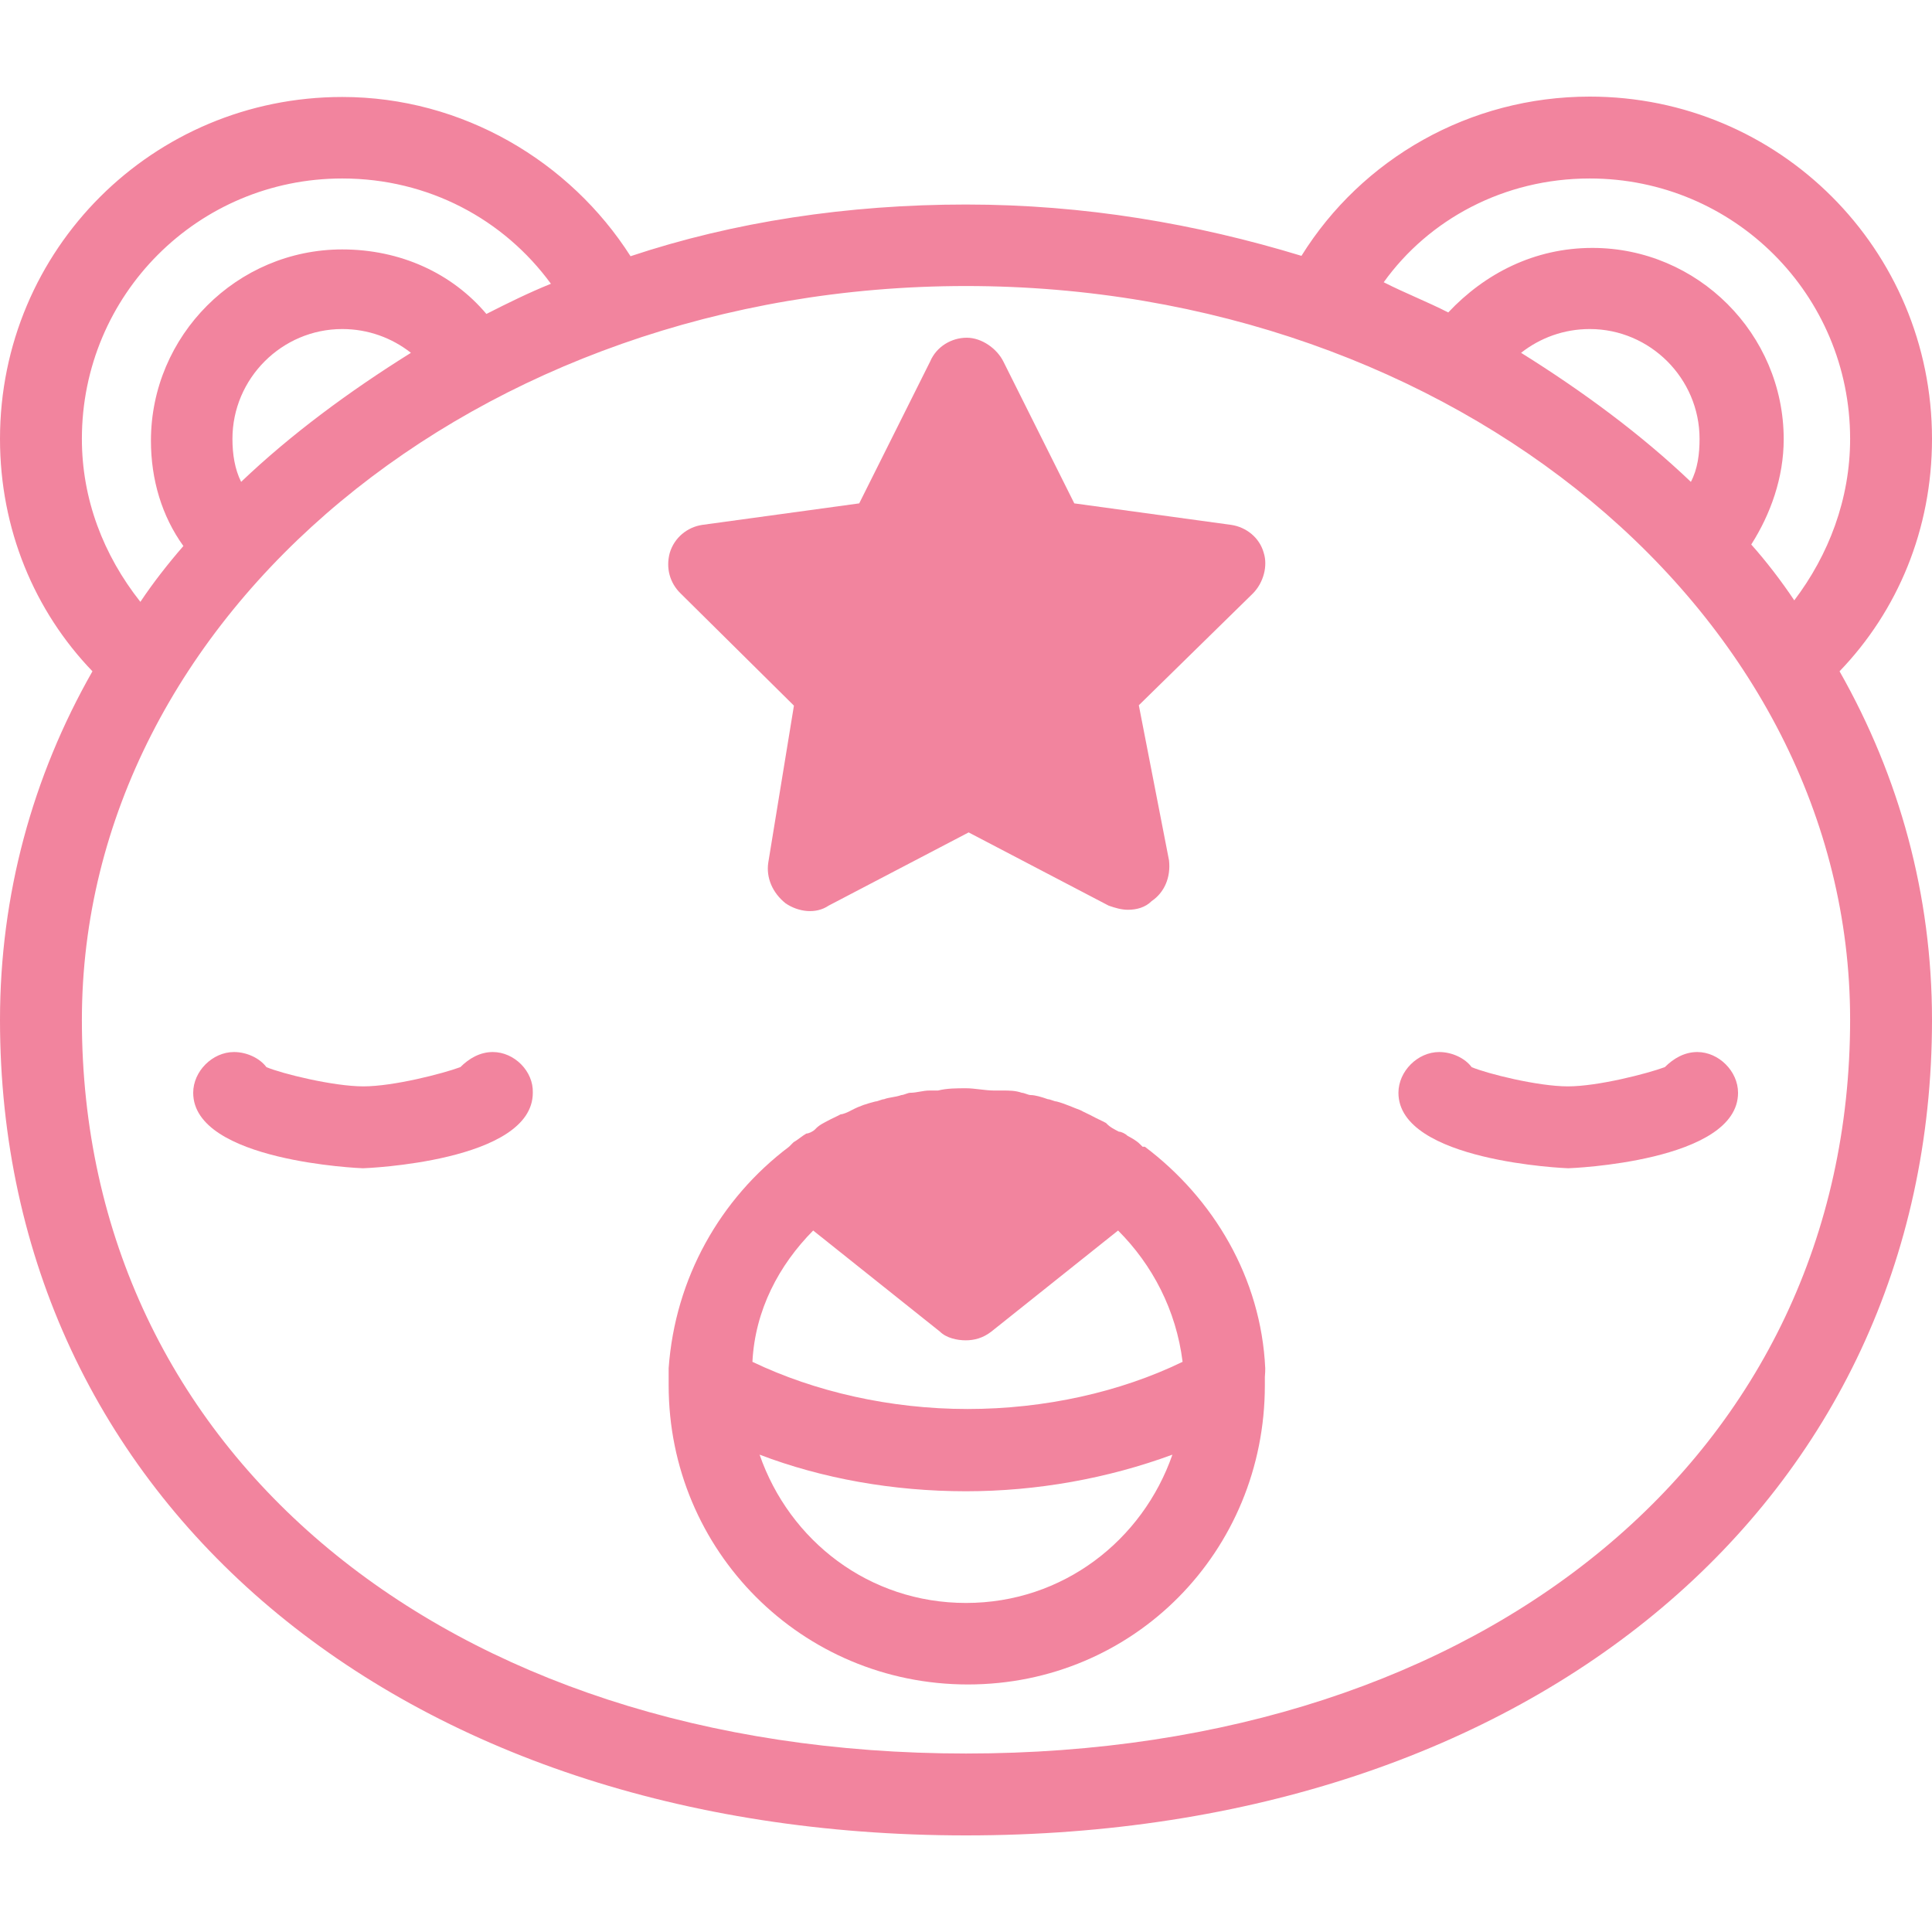
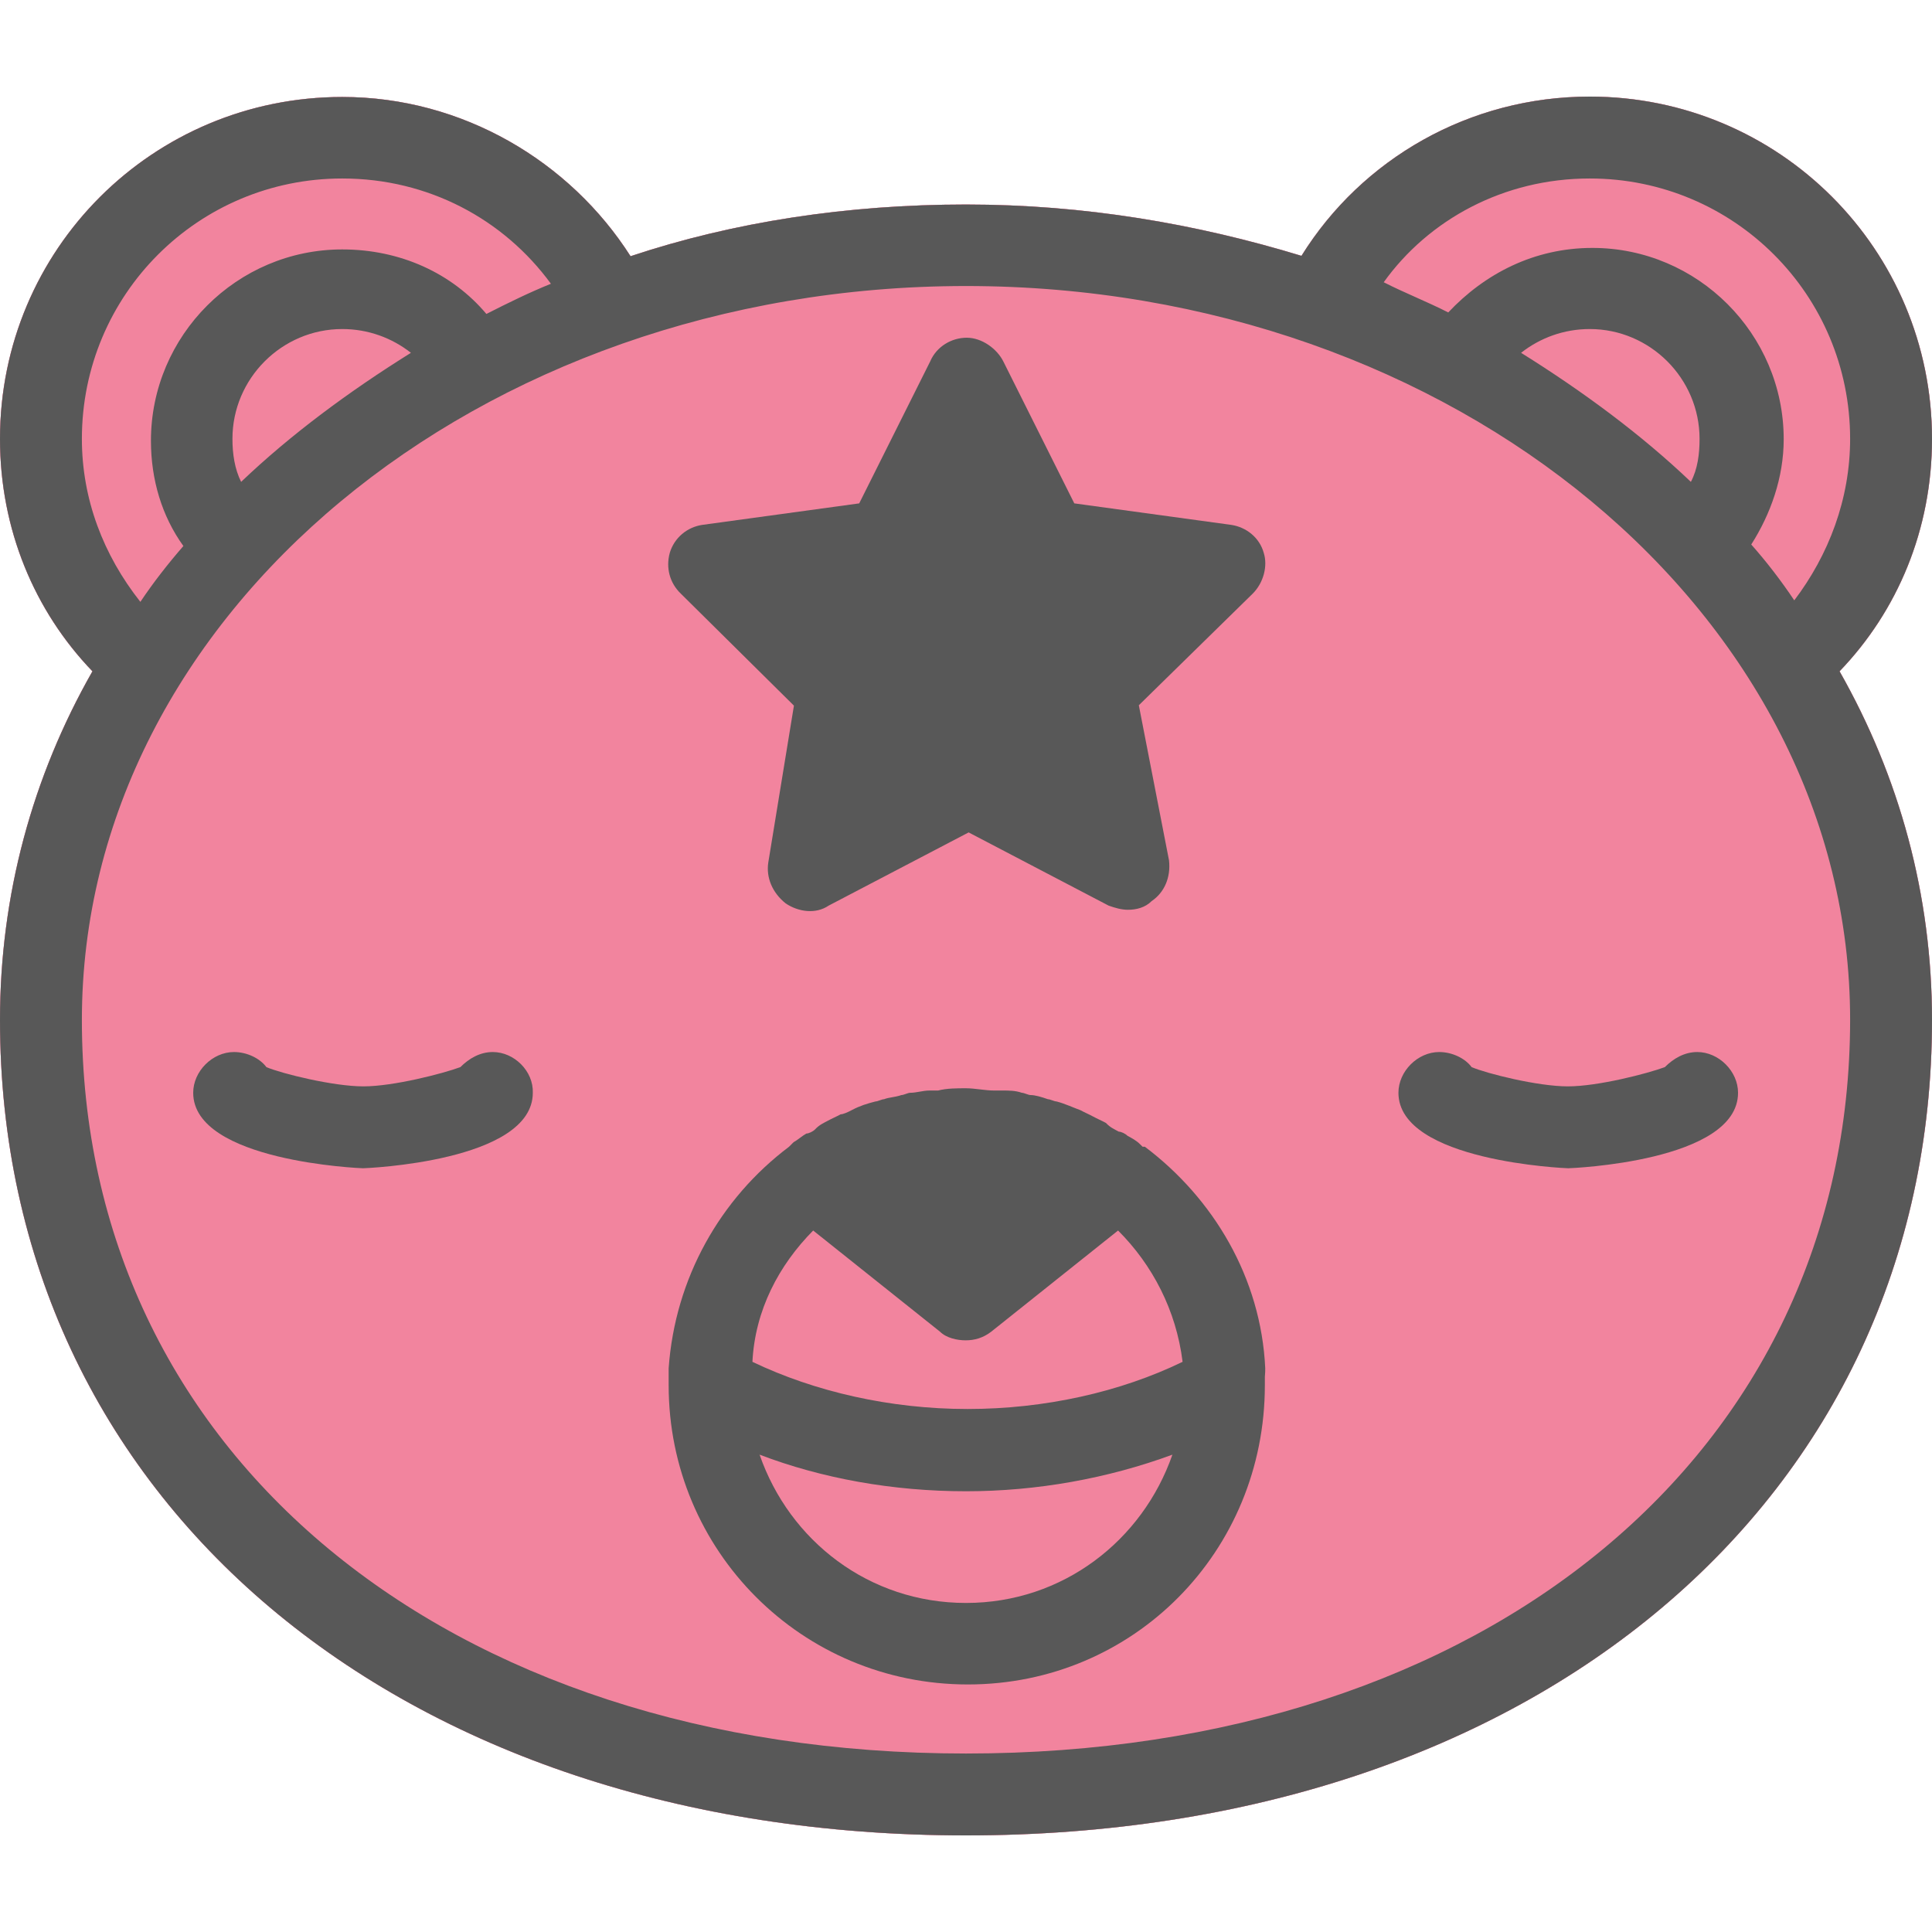
- <svg xmlns="http://www.w3.org/2000/svg" version="1.1" id="Layer_1" x="0px" y="0px" viewBox="0 0 512 512" style="enable-background:new 0 0 512 512;" xml:space="preserve">
+ <svg xmlns="http://www.w3.org/2000/svg" version="1.1" x="0px" y="0px" viewBox="0 0 512 512" style="enable-background:new 0 0 512 512;" xml:space="preserve">
  <style type="text/css">
	.st0{fill:#F2849E;}
+ 	.st1{fill:#585858;}
</style>
-   <g>
-     <path class="st0" d="M512,116.3c0-50.2-40.5-90.7-90.7-90.7c-31.9,0-60.4,16.5-76.4,42.2C317,59.3,287.4,54.2,256,54.2   s-61.6,4.6-88.9,13.7c-16-25.1-44.5-42.2-76.4-42.2C40.5,25.7,0,66.1,0,116.3c0,23.9,9.1,45.6,24.5,61.6C8.6,205.8,0,237.2,0,270.3   c0,127.1,105.5,216.1,256,216.1s256-88.9,256-216.1c0-33.1-8.6-64.4-24.5-92.4C502.9,161.9,512,140.3,512,116.3z M421.3,47.3   c38.2,0,69,30.8,69,69c0,16-5.7,30.8-14.8,42.8c-3.4-5.1-7.4-10.3-11.4-14.8c5.1-8,8.6-17.7,8.6-27.9c0-27.9-22.8-50.7-50.7-50.7   c-15.4,0-28.5,6.8-38.2,17.1c-5.7-2.9-11.4-5.1-17.1-8C378.6,58.2,398.5,47.3,421.3,47.3z M448.1,127.7   c-13.1-12.5-28.5-23.9-45-34.2c5.1-4,11.4-6.3,18.2-6.3c16,0,29.1,13.1,29.1,29.1C450.4,120.3,449.9,124.3,448.1,127.7z    M21.7,116.3c0-38.2,30.8-69,69-69c22.8,0,42.8,10.8,55.3,27.9c-5.7,2.3-11.4,5.1-17.1,8c-9.1-10.8-22.8-17.1-38.2-17.1   c-27.9,0-50.7,22.8-50.7,50.7c0,10.3,2.9,20,8.6,27.9c-4,4.6-8,9.7-11.4,14.8C27.4,147.1,21.7,132.3,21.7,116.3z M63.9,127.7   c-1.7-3.4-2.3-7.4-2.3-11.4c0-16,13.1-29.1,29.1-29.1c6.8,0,13.1,2.3,18.2,6.3C92.4,103.8,77,115.2,63.9,127.7z M256,464.7   c-138,0-234.3-79.8-234.3-194.4C21.7,163.1,126.6,75.8,256,75.8s234.3,87.2,234.3,194.4C490.3,384.9,394,464.7,256,464.7z" />
-     <path class="st0" d="M210.4,187l-6.8,41.6c-0.6,4,1.1,8,4.6,10.8c3.4,2.3,8,2.9,11.4,0.6l37.1-19.4l37.1,19.4   c1.7,0.6,3.4,1.1,5.1,1.1c2.3,0,4.6-0.6,6.3-2.3c3.4-2.3,5.1-6.3,4.6-10.8l-8-41.1l30.2-29.6c2.9-2.9,4-7.4,2.9-10.8   c-1.1-4-4.6-6.8-8.6-7.4l-41.6-5.7l-18.8-37.6c-1.7-3.4-5.7-6.3-9.7-6.3c-4,0-8,2.3-9.7,6.3l-18.8,37.6l-41.6,5.7   c-4,0.6-7.4,3.4-8.6,7.4c-1.1,4,0,8,2.9,10.8L210.4,187z" />
-     <path class="st0" d="M130.6,278.8c-3.4,0-6.3,1.7-8.6,4c-4.6,1.7-17.7,5.1-25.7,5.1s-21.7-3.4-25.7-5.1c-1.7-2.3-5.1-4-8.6-4   c-5.7,0-10.8,5.1-10.8,10.8c0,18.2,44.5,20,45,20s45-1.7,45-20C141.4,283.9,136.3,278.8,130.6,278.8z" />
-     <path class="st0" d="M390,282.8c-1.7-2.3-5.1-4-8.6-4c-5.7,0-10.8,5.1-10.8,10.8c0,18.2,44.5,20,45,20s45-1.7,45-20   c0-5.7-5.1-10.8-10.8-10.8c-3.4,0-6.3,1.7-8.6,4c-4.6,1.7-17.7,5.1-25.7,5.1S394,284.5,390,282.8z" />
-     <path class="st0" d="M335.3,362.6c-1.1-23.9-13.7-45-31.9-58.7c0,0,0,0-0.6,0l-0.6-0.6c-1.1-1.1-2.3-1.7-3.4-2.3   c-0.6-0.6-1.7-1.1-2.3-1.1c-1.1-0.6-2.3-1.1-3.4-2.3c-1.1-0.6-2.3-1.1-3.4-1.7c-1.1-0.6-2.3-1.1-3.4-1.7c-1.7-0.6-4-1.7-6.3-2.3   c-0.6,0-1.7-0.6-2.3-0.6c-1.7-0.6-3.4-1.1-4.6-1.1c-0.6,0-1.7-0.6-2.3-0.6c-1.7-0.6-3.4-0.6-5.1-0.6c-0.6,0-1.7,0-2.3,0   c-2.3,0-5.1-0.6-7.4-0.6s-5.1,0-7.4,0.6c-0.6,0-1.7,0-2.3,0c-1.7,0-3.4,0.6-5.1,0.6c-0.6,0-1.7,0.6-2.3,0.6   c-1.7,0.6-3.4,0.6-4.6,1.1c-0.6,0-1.7,0.6-2.3,0.6c-2.3,0.6-4,1.1-6.3,2.3c-1.1,0.6-2.3,1.1-2.9,1.1c-1.1,0.6-2.3,1.1-3.4,1.7   c-1.1,0.6-2.3,1.1-3.4,2.3c-0.6,0.6-1.7,1.1-2.3,1.1c-1.1,0.6-2.3,1.7-3.4,2.3l-0.6,0.6c0,0,0,0-0.6,0.6   c-18.2,13.7-30.2,34.8-31.9,58.7c0,0.6,0,1.7,0,2.3c0,0.6,0,1.1,0,1.1c0,0.6,0,0.6,0,1.1c0,43.9,35.3,79.3,79.3,79.3   s78.7-35.3,78.7-79.3c0-0.6,0-0.6,0-1.1s0-1.1,0-1.1C335.3,363.8,335.3,363.2,335.3,362.6z M215.5,326.1l33.6,26.8   c1.7,1.7,4.6,2.3,6.8,2.3c2.3,0,4.6-0.6,6.8-2.3l33.6-26.8c9.1,9.1,15.4,21.1,17.1,34.8c-16.5,8-36.5,12.5-57,12.5   s-40.5-4.6-57-12.5C200.1,347.2,206.4,335.3,215.5,326.1z M256,424.8c-25.7,0-46.8-16.5-54.7-39.3c16.5,6.3,35.3,9.7,54.7,9.7   c18.8,0,37.6-3.4,54.7-9.7C302.8,408.2,281.7,424.8,256,424.8z" />
+   <g id="Layer_1">
+     <g>
+       <path class="st0" d="M512,116.3c0-50.2-40.5-90.7-90.7-90.7c-31.9,0-60.4,16.5-76.4,42.2C317,59.3,287.4,54.2,256,54.2    s-61.6,4.6-88.9,13.7c-16-25.1-44.5-42.2-76.4-42.2C40.5,25.7,0,66.1,0,116.3c0,23.9,9.1,45.6,24.5,61.6    C8.6,205.8,0,237.2,0,270.3c0,127.1,105.5,216.1,256,216.1s256-88.9,256-216.1c0-33.1-8.6-64.4-24.5-92.4    C502.9,161.9,512,140.3,512,116.3z M421.3,47.3c38.2,0,69,30.8,69,69c0,16-5.7,30.8-14.8,42.8c-3.4-5.1-7.4-10.3-11.4-14.8    c5.1-8,8.6-17.7,8.6-27.9c0-27.9-22.8-50.7-50.7-50.7c-15.4,0-28.5,6.8-38.2,17.1c-5.7-2.9-11.4-5.1-17.1-8    C378.6,58.2,398.5,47.3,421.3,47.3z M448.1,127.7c-13.1-12.5-28.5-23.9-45-34.2c5.1-4,11.4-6.3,18.2-6.3c16,0,29.1,13.1,29.1,29.1    C450.4,120.3,449.9,124.3,448.1,127.7z M21.7,116.3c0-38.2,30.8-69,69-69c22.8,0,42.8,10.8,55.3,27.9c-5.7,2.3-11.4,5.1-17.1,8    c-9.1-10.8-22.8-17.1-38.2-17.1c-27.9,0-50.7,22.8-50.7,50.7c0,10.3,2.9,20,8.6,27.9c-4,4.6-8,9.7-11.4,14.8    C27.4,147.1,21.7,132.3,21.7,116.3z M63.9,127.7c-1.7-3.4-2.3-7.4-2.3-11.4c0-16,13.1-29.1,29.1-29.1c6.8,0,13.1,2.3,18.2,6.3    C92.4,103.8,77,115.2,63.9,127.7z M256,464.7c-138,0-234.3-79.8-234.3-194.4C21.7,163.1,126.6,75.8,256,75.8    s234.3,87.2,234.3,194.4C490.3,384.9,394,464.7,256,464.7z" />
+       <path class="st0" d="M210.4,187l-6.8,41.6c-0.6,4,1.1,8,4.6,10.8c3.4,2.3,8,2.9,11.4,0.6l37.1-19.4l37.1,19.4    c1.7,0.6,3.4,1.1,5.1,1.1c2.3,0,4.6-0.6,6.3-2.3c3.4-2.3,5.1-6.3,4.6-10.8l-8-41.1l30.2-29.6c2.9-2.9,4-7.4,2.9-10.8    c-1.1-4-4.6-6.8-8.6-7.4l-41.6-5.7l-18.8-37.6c-1.7-3.4-5.7-6.3-9.7-6.3c-4,0-8,2.3-9.7,6.3l-18.8,37.6l-41.6,5.7    c-4,0.6-7.4,3.4-8.6,7.4c-1.1,4,0,8,2.9,10.8L210.4,187z" />
+       <path class="st0" d="M130.6,278.8c-3.4,0-6.3,1.7-8.6,4c-4.6,1.7-17.7,5.1-25.7,5.1s-21.7-3.4-25.7-5.1c-1.7-2.3-5.1-4-8.6-4    c-5.7,0-10.8,5.1-10.8,10.8c0,18.2,44.5,20,45,20s45-1.7,45-20C141.4,283.9,136.3,278.8,130.6,278.8z" />
+       <path class="st0" d="M390,282.8c-1.7-2.3-5.1-4-8.6-4c-5.7,0-10.8,5.1-10.8,10.8c0,18.2,44.5,20,45,20s45-1.7,45-20    c0-5.7-5.1-10.8-10.8-10.8c-3.4,0-6.3,1.7-8.6,4c-4.6,1.7-17.7,5.1-25.7,5.1S394,284.5,390,282.8z" />
+       <path class="st0" d="M335.3,362.6c-1.1-23.9-13.7-45-31.9-58.7c0,0,0,0-0.6,0l-0.6-0.6c-1.1-1.1-2.3-1.7-3.4-2.3    c-0.6-0.6-1.7-1.1-2.3-1.1c-1.1-0.6-2.3-1.1-3.4-2.3c-1.1-0.6-2.3-1.1-3.4-1.7c-1.1-0.6-2.3-1.1-3.4-1.7c-1.7-0.6-4-1.7-6.3-2.3    c-0.6,0-1.7-0.6-2.3-0.6c-1.7-0.6-3.4-1.1-4.6-1.1c-0.6,0-1.7-0.6-2.3-0.6c-1.7-0.6-3.4-0.6-5.1-0.6c-0.6,0-1.7,0-2.3,0    c-2.3,0-5.1-0.6-7.4-0.6s-5.1,0-7.4,0.6c-0.6,0-1.7,0-2.3,0c-1.7,0-3.4,0.6-5.1,0.6c-0.6,0-1.7,0.6-2.3,0.6    c-1.7,0.6-3.4,0.6-4.6,1.1c-0.6,0-1.7,0.6-2.3,0.6c-2.3,0.6-4,1.1-6.3,2.3c-1.1,0.6-2.3,1.1-2.9,1.1c-1.1,0.6-2.3,1.1-3.4,1.7    c-1.1,0.6-2.3,1.1-3.4,2.3c-0.6,0.6-1.7,1.1-2.3,1.1c-1.1,0.6-2.3,1.7-3.4,2.3l-0.6,0.6c0,0,0,0-0.6,0.6    c-18.2,13.7-30.2,34.8-31.9,58.7c0,0.6,0,1.7,0,2.3c0,0.6,0,1.1,0,1.1c0,0.6,0,0.6,0,1.1c0,43.9,35.3,79.3,79.3,79.3    s78.7-35.3,78.7-79.3c0-0.6,0-0.6,0-1.1s0-1.1,0-1.1C335.3,363.8,335.3,363.2,335.3,362.6z M215.5,326.1l33.6,26.8    c1.7,1.7,4.6,2.3,6.8,2.3c2.3,0,4.6-0.6,6.8-2.3l33.6-26.8c9.1,9.1,15.4,21.1,17.1,34.8c-16.5,8-36.5,12.5-57,12.5    s-40.5-4.6-57-12.5C200.1,347.2,206.4,335.3,215.5,326.1z M256,424.8c-25.7,0-46.8-16.5-54.7-39.3c16.5,6.3,35.3,9.7,54.7,9.7    c18.8,0,37.6-3.4,54.7-9.7C302.8,408.2,281.7,424.8,256,424.8z" />
+     </g>
+     <g>
+       <path class="st0" d="M512,116.3c0-50.2-40.5-90.7-90.7-90.7c-31.9,0-60.4,16.5-76.4,42.2C317,59.3,287.4,54.2,256,54.2    s-61.6,4.6-88.9,13.7c-16-25.1-44.5-42.2-76.4-42.2C40.5,25.7,0,66.1,0,116.3c0,23.9,9.1,45.6,24.5,61.6    C8.6,205.8,0,237.2,0,270.3c0,127.1,105.5,216.1,256,216.1s256-88.9,256-216.1c0-33.1-8.6-64.4-24.5-92.4    C502.9,161.9,512,140.3,512,116.3z" />
+       <path class="st0" d="M210.4,187l-6.8,41.6c-0.6,4,1.1,8,4.6,10.8c3.4,2.3,8,2.9,11.4,0.6l37.1-19.4l37.1,19.4    c1.7,0.6,3.4,1.1,5.1,1.1c2.3,0,4.6-0.6,6.3-2.3c3.4-2.3,5.1-6.3,4.6-10.8l-8-41.1l30.2-29.6c2.9-2.9,4-7.4,2.9-10.8    c-1.1-4-4.6-6.8-8.6-7.4l-41.6-5.7l-18.8-37.6c-1.7-3.4-5.7-6.3-9.7-6.3c-4,0-8,2.3-9.7,6.3l-18.8,37.6l-41.6,5.7    c-4,0.6-7.4,3.4-8.6,7.4c-1.1,4,0,8,2.9,10.8L210.4,187z" />
+       <path class="st0" d="M130.6,278.8c-3.4,0-6.3,1.7-8.6,4c-4.6,1.7-17.7,5.1-25.7,5.1s-21.7-3.4-25.7-5.1c-1.7-2.3-5.1-4-8.6-4    c-5.7,0-10.8,5.1-10.8,10.8c0,18.2,44.5,20,45,20s45-1.7,45-20C141.4,283.9,136.3,278.8,130.6,278.8z" />
+       <path class="st0" d="M390,282.8c-1.7-2.3-5.1-4-8.6-4c-5.7,0-10.8,5.1-10.8,10.8c0,18.2,44.5,20,45,20s45-1.7,45-20    c0-5.7-5.1-10.8-10.8-10.8c-3.4,0-6.3,1.7-8.6,4c-4.6,1.7-17.7,5.1-25.7,5.1S394,284.5,390,282.8z" />
+       <path class="st0" d="M335.3,362.6c-1.1-23.9-13.7-45-31.9-58.7c0,0,0,0-0.6,0l-0.6-0.6c-1.1-1.1-2.3-1.7-3.4-2.3    c-0.6-0.6-1.7-1.1-2.3-1.1c-1.1-0.6-2.3-1.1-3.4-2.3c-1.1-0.6-2.3-1.1-3.4-1.7c-1.1-0.6-2.3-1.1-3.4-1.7c-1.7-0.6-4-1.7-6.3-2.3    c-0.6,0-1.7-0.6-2.3-0.6c-1.7-0.6-3.4-1.1-4.6-1.1c-0.6,0-1.7-0.6-2.3-0.6c-1.7-0.6-3.4-0.6-5.1-0.6c-0.6,0-1.7,0-2.3,0    c-2.3,0-5.1-0.6-7.4-0.6s-5.1,0-7.4,0.6c-0.6,0-1.7,0-2.3,0c-1.7,0-3.4,0.6-5.1,0.6c-0.6,0-1.7,0.6-2.3,0.6    c-1.7,0.6-3.4,0.6-4.6,1.1c-0.6,0-1.7,0.6-2.3,0.6c-2.3,0.6-4,1.1-6.3,2.3c-1.1,0.6-2.3,1.1-2.9,1.1c-1.1,0.6-2.3,1.1-3.4,1.7    c-1.1,0.6-2.3,1.1-3.4,2.3c-0.6,0.6-1.7,1.1-2.3,1.1c-1.1,0.6-2.3,1.7-3.4,2.3l-0.6,0.6c0,0,0,0-0.6,0.6    c-18.2,13.7-30.2,34.8-31.9,58.7c0,0.6,0,1.7,0,2.3c0,0.6,0,1.1,0,1.1c0,0.6,0,0.6,0,1.1c0,43.9,35.3,79.3,79.3,79.3    s78.7-35.3,78.7-79.3c0-0.6,0-0.6,0-1.1s0-1.1,0-1.1C335.3,363.8,335.3,363.2,335.3,362.6z M215.5,326.1l33.6,26.8    c1.7,1.7,4.6,2.3,6.8,2.3c2.3,0,4.6-0.6,6.8-2.3l33.6-26.8c9.1,9.1,15.4,21.1,17.1,34.8c-16.5,8-36.5,12.5-57,12.5    s-40.5-4.6-57-12.5C200.1,347.2,206.4,335.3,215.5,326.1z M256,424.8c-25.7,0-46.8-16.5-54.7-39.3c16.5,6.3,35.3,9.7,54.7,9.7    c18.8,0,37.6-3.4,54.7-9.7C302.8,408.2,281.7,424.8,256,424.8z" />
+     </g>
+   </g>
+   <g id="Layer_2">
+     <g>
+       <path class="st1" d="M512,116.3c0-50.2-40.5-90.7-90.7-90.7c-31.9,0-60.4,16.5-76.4,42.2C317,59.3,287.4,54.2,256,54.2    s-61.6,4.6-88.9,13.7c-16-25.1-44.5-42.2-76.4-42.2C40.5,25.7,0,66.1,0,116.3c0,23.9,9.1,45.6,24.5,61.6    C8.6,205.8,0,237.2,0,270.3c0,127.1,105.5,216.1,256,216.1s256-88.9,256-216.1c0-33.1-8.6-64.4-24.5-92.4    C502.9,161.9,512,140.3,512,116.3z M421.3,47.3c38.2,0,69,30.8,69,69c0,16-5.7,30.8-14.8,42.8c-3.4-5.1-7.4-10.3-11.4-14.8    c5.1-8,8.6-17.7,8.6-27.9c0-27.9-22.8-50.7-50.7-50.7c-15.4,0-28.5,6.8-38.2,17.1c-5.7-2.9-11.4-5.1-17.1-8    C378.6,58.2,398.5,47.3,421.3,47.3z M448.1,127.7c-13.1-12.5-28.5-23.9-45-34.2c5.1-4,11.4-6.3,18.2-6.3c16,0,29.1,13.1,29.1,29.1    C450.4,120.3,449.9,124.3,448.1,127.7z M21.7,116.3c0-38.2,30.8-69,69-69c22.8,0,42.8,10.8,55.3,27.9c-5.7,2.3-11.4,5.1-17.1,8    c-9.1-10.8-22.8-17.1-38.2-17.1c-27.9,0-50.7,22.8-50.7,50.7c0,10.3,2.9,20,8.6,27.9c-4,4.6-8,9.7-11.4,14.8    C27.4,147.1,21.7,132.3,21.7,116.3z M63.9,127.7c-1.7-3.4-2.3-7.4-2.3-11.4c0-16,13.1-29.1,29.1-29.1c6.8,0,13.1,2.3,18.2,6.3    C92.4,103.8,77,115.2,63.9,127.7z M256,464.7c-138,0-234.3-79.8-234.3-194.4C21.7,163.1,126.6,75.8,256,75.8    s234.3,87.2,234.3,194.4C490.3,384.9,394,464.7,256,464.7z" />
+       <path class="st1" d="M210.4,187l-6.8,41.6c-0.6,4,1.1,8,4.6,10.8c3.4,2.3,8,2.9,11.4,0.6l37.1-19.4l37.1,19.4    c1.7,0.6,3.4,1.1,5.1,1.1c2.3,0,4.6-0.6,6.3-2.3c3.4-2.3,5.1-6.3,4.6-10.8l-8-41.1l30.2-29.6c2.9-2.9,4-7.4,2.9-10.8    c-1.1-4-4.6-6.8-8.6-7.4l-41.6-5.7l-18.8-37.6c-1.7-3.4-5.7-6.3-9.7-6.3c-4,0-8,2.3-9.7,6.3l-18.8,37.6l-41.6,5.7    c-4,0.6-7.4,3.4-8.6,7.4c-1.1,4,0,8,2.9,10.8L210.4,187z" />
+       <path class="st1" d="M130.6,278.8c-3.4,0-6.3,1.7-8.6,4c-4.6,1.7-17.7,5.1-25.7,5.1s-21.7-3.4-25.7-5.1c-1.7-2.3-5.1-4-8.6-4    c-5.7,0-10.8,5.1-10.8,10.8c0,18.2,44.5,20,45,20s45-1.7,45-20C141.4,283.9,136.3,278.8,130.6,278.8z" />
+       <path class="st1" d="M390,282.8c-1.7-2.3-5.1-4-8.6-4c-5.7,0-10.8,5.1-10.8,10.8c0,18.2,44.5,20,45,20s45-1.7,45-20    c0-5.7-5.1-10.8-10.8-10.8c-3.4,0-6.3,1.7-8.6,4c-4.6,1.7-17.7,5.1-25.7,5.1S394,284.5,390,282.8z" />
+       <path class="st1" d="M335.3,362.6c-1.1-23.9-13.7-45-31.9-58.7c0,0,0,0-0.6,0l-0.6-0.6c-1.1-1.1-2.3-1.7-3.4-2.3    c-0.6-0.6-1.7-1.1-2.3-1.1c-1.1-0.6-2.3-1.1-3.4-2.3c-1.1-0.6-2.3-1.1-3.4-1.7c-1.1-0.6-2.3-1.1-3.4-1.7c-1.7-0.6-4-1.7-6.3-2.3    c-0.6,0-1.7-0.6-2.3-0.6c-1.7-0.6-3.4-1.1-4.6-1.1c-0.6,0-1.7-0.6-2.3-0.6c-1.7-0.6-3.4-0.6-5.1-0.6c-0.6,0-1.7,0-2.3,0    c-2.3,0-5.1-0.6-7.4-0.6s-5.1,0-7.4,0.6c-0.6,0-1.7,0-2.3,0c-1.7,0-3.4,0.6-5.1,0.6c-0.6,0-1.7,0.6-2.3,0.6    c-1.7,0.6-3.4,0.6-4.6,1.1c-0.6,0-1.7,0.6-2.3,0.6c-2.3,0.6-4,1.1-6.3,2.3c-1.1,0.6-2.3,1.1-2.9,1.1c-1.1,0.6-2.3,1.1-3.4,1.7    c-1.1,0.6-2.3,1.1-3.4,2.3c-0.6,0.6-1.7,1.1-2.3,1.1c-1.1,0.6-2.3,1.7-3.4,2.3l-0.6,0.6c0,0,0,0-0.6,0.6    c-18.2,13.7-30.2,34.8-31.9,58.7c0,0.6,0,1.7,0,2.3c0,0.6,0,1.1,0,1.1c0,0.6,0,0.6,0,1.1c0,43.9,35.3,79.3,79.3,79.3    s78.7-35.3,78.7-79.3c0-0.6,0-0.6,0-1.1s0-1.1,0-1.1C335.3,363.8,335.3,363.2,335.3,362.6z M215.5,326.1l33.6,26.8    c1.7,1.7,4.6,2.3,6.8,2.3c2.3,0,4.6-0.6,6.8-2.3l33.6-26.8c9.1,9.1,15.4,21.1,17.1,34.8c-16.5,8-36.5,12.5-57,12.5    s-40.5-4.6-57-12.5C200.1,347.2,206.4,335.3,215.5,326.1z M256,424.8c-25.7,0-46.8-16.5-54.7-39.3c16.5,6.3,35.3,9.7,54.7,9.7    c18.8,0,37.6-3.4,54.7-9.7C302.8,408.2,281.7,424.8,256,424.8z" />
+     </g>
  </g>
</svg>
